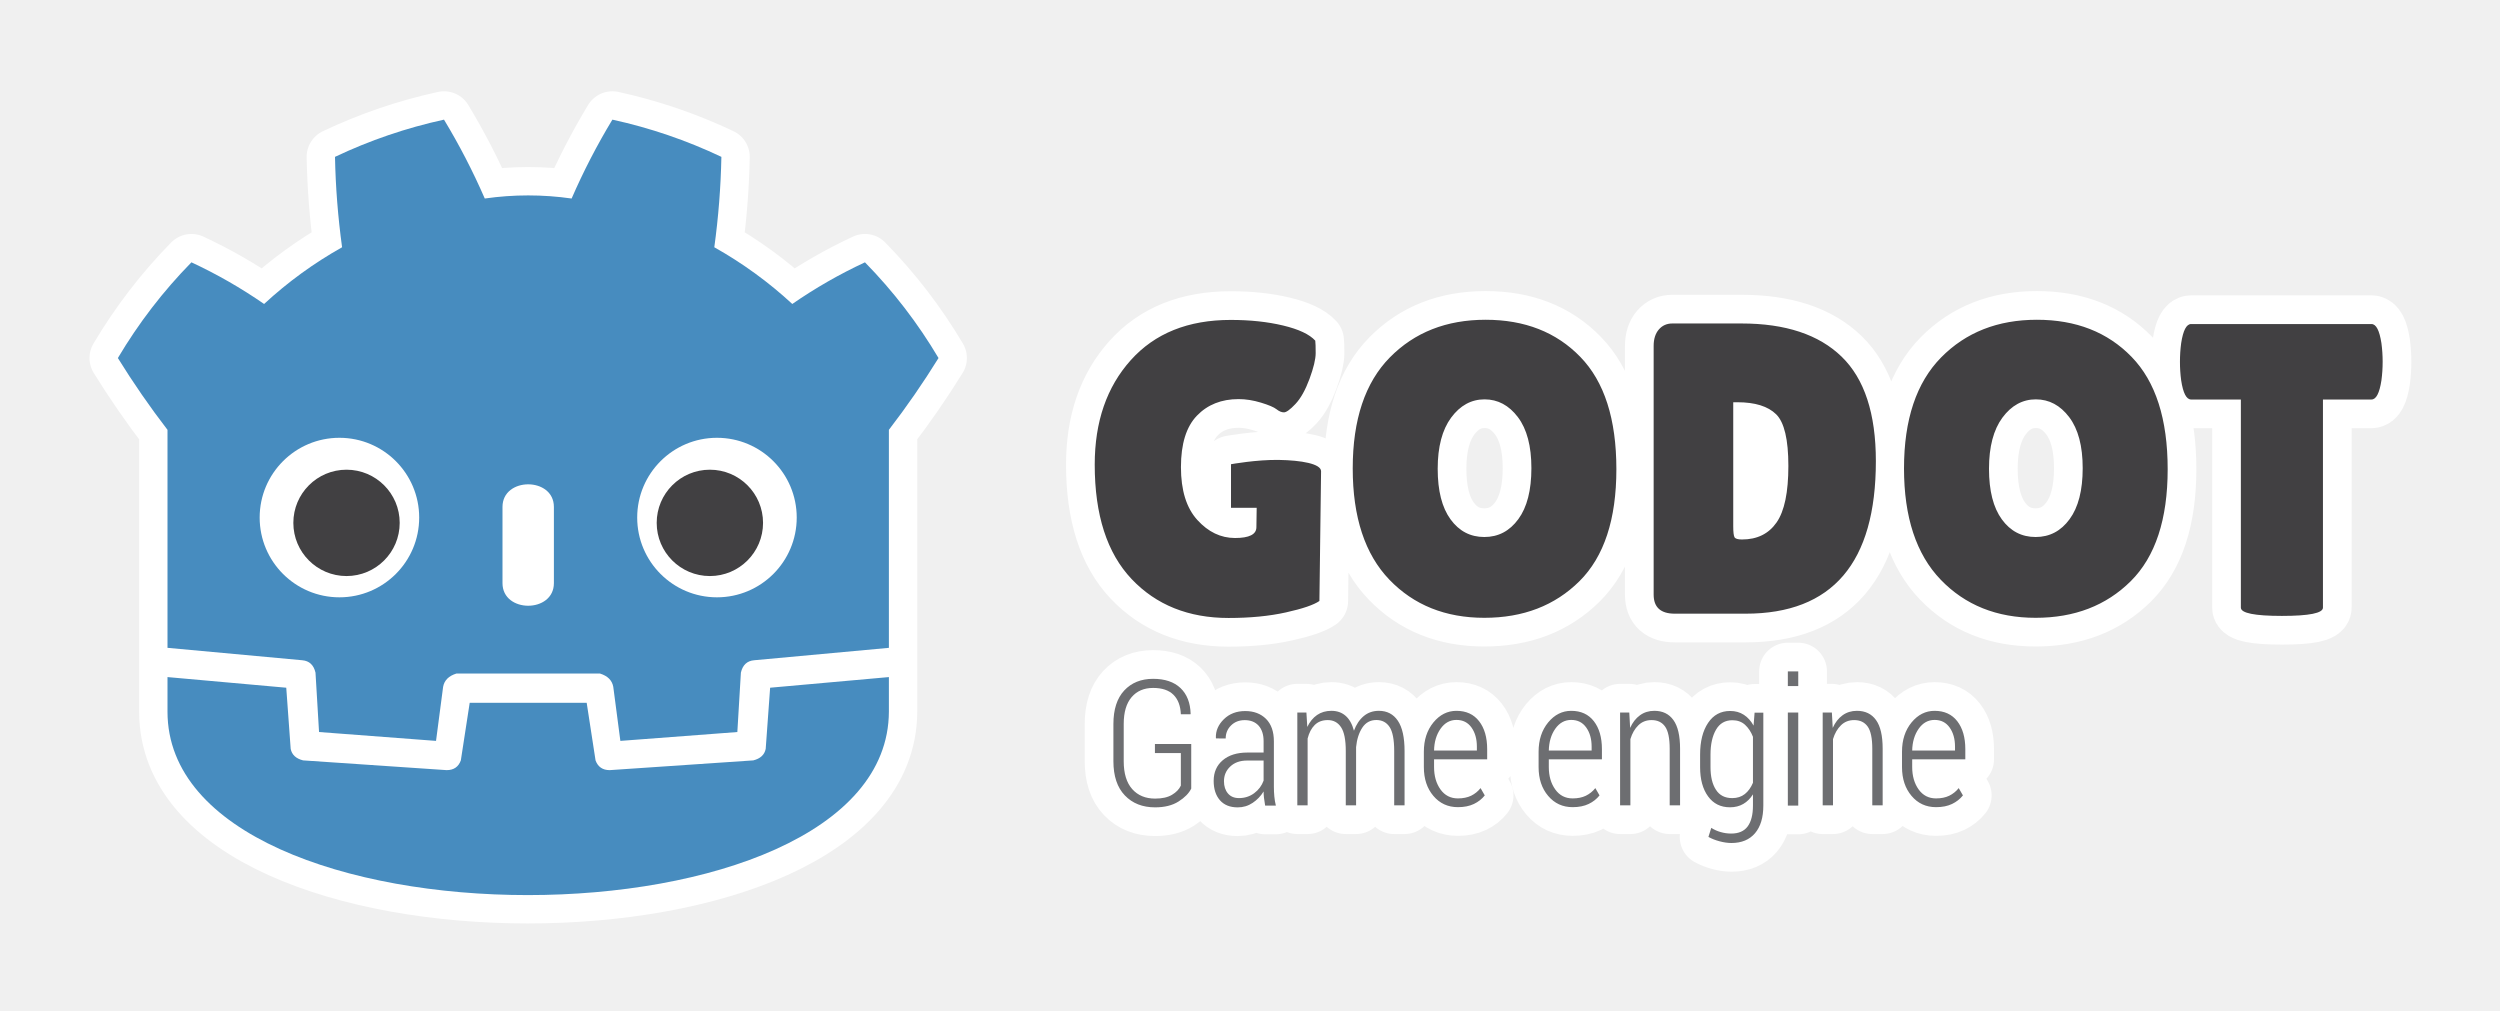
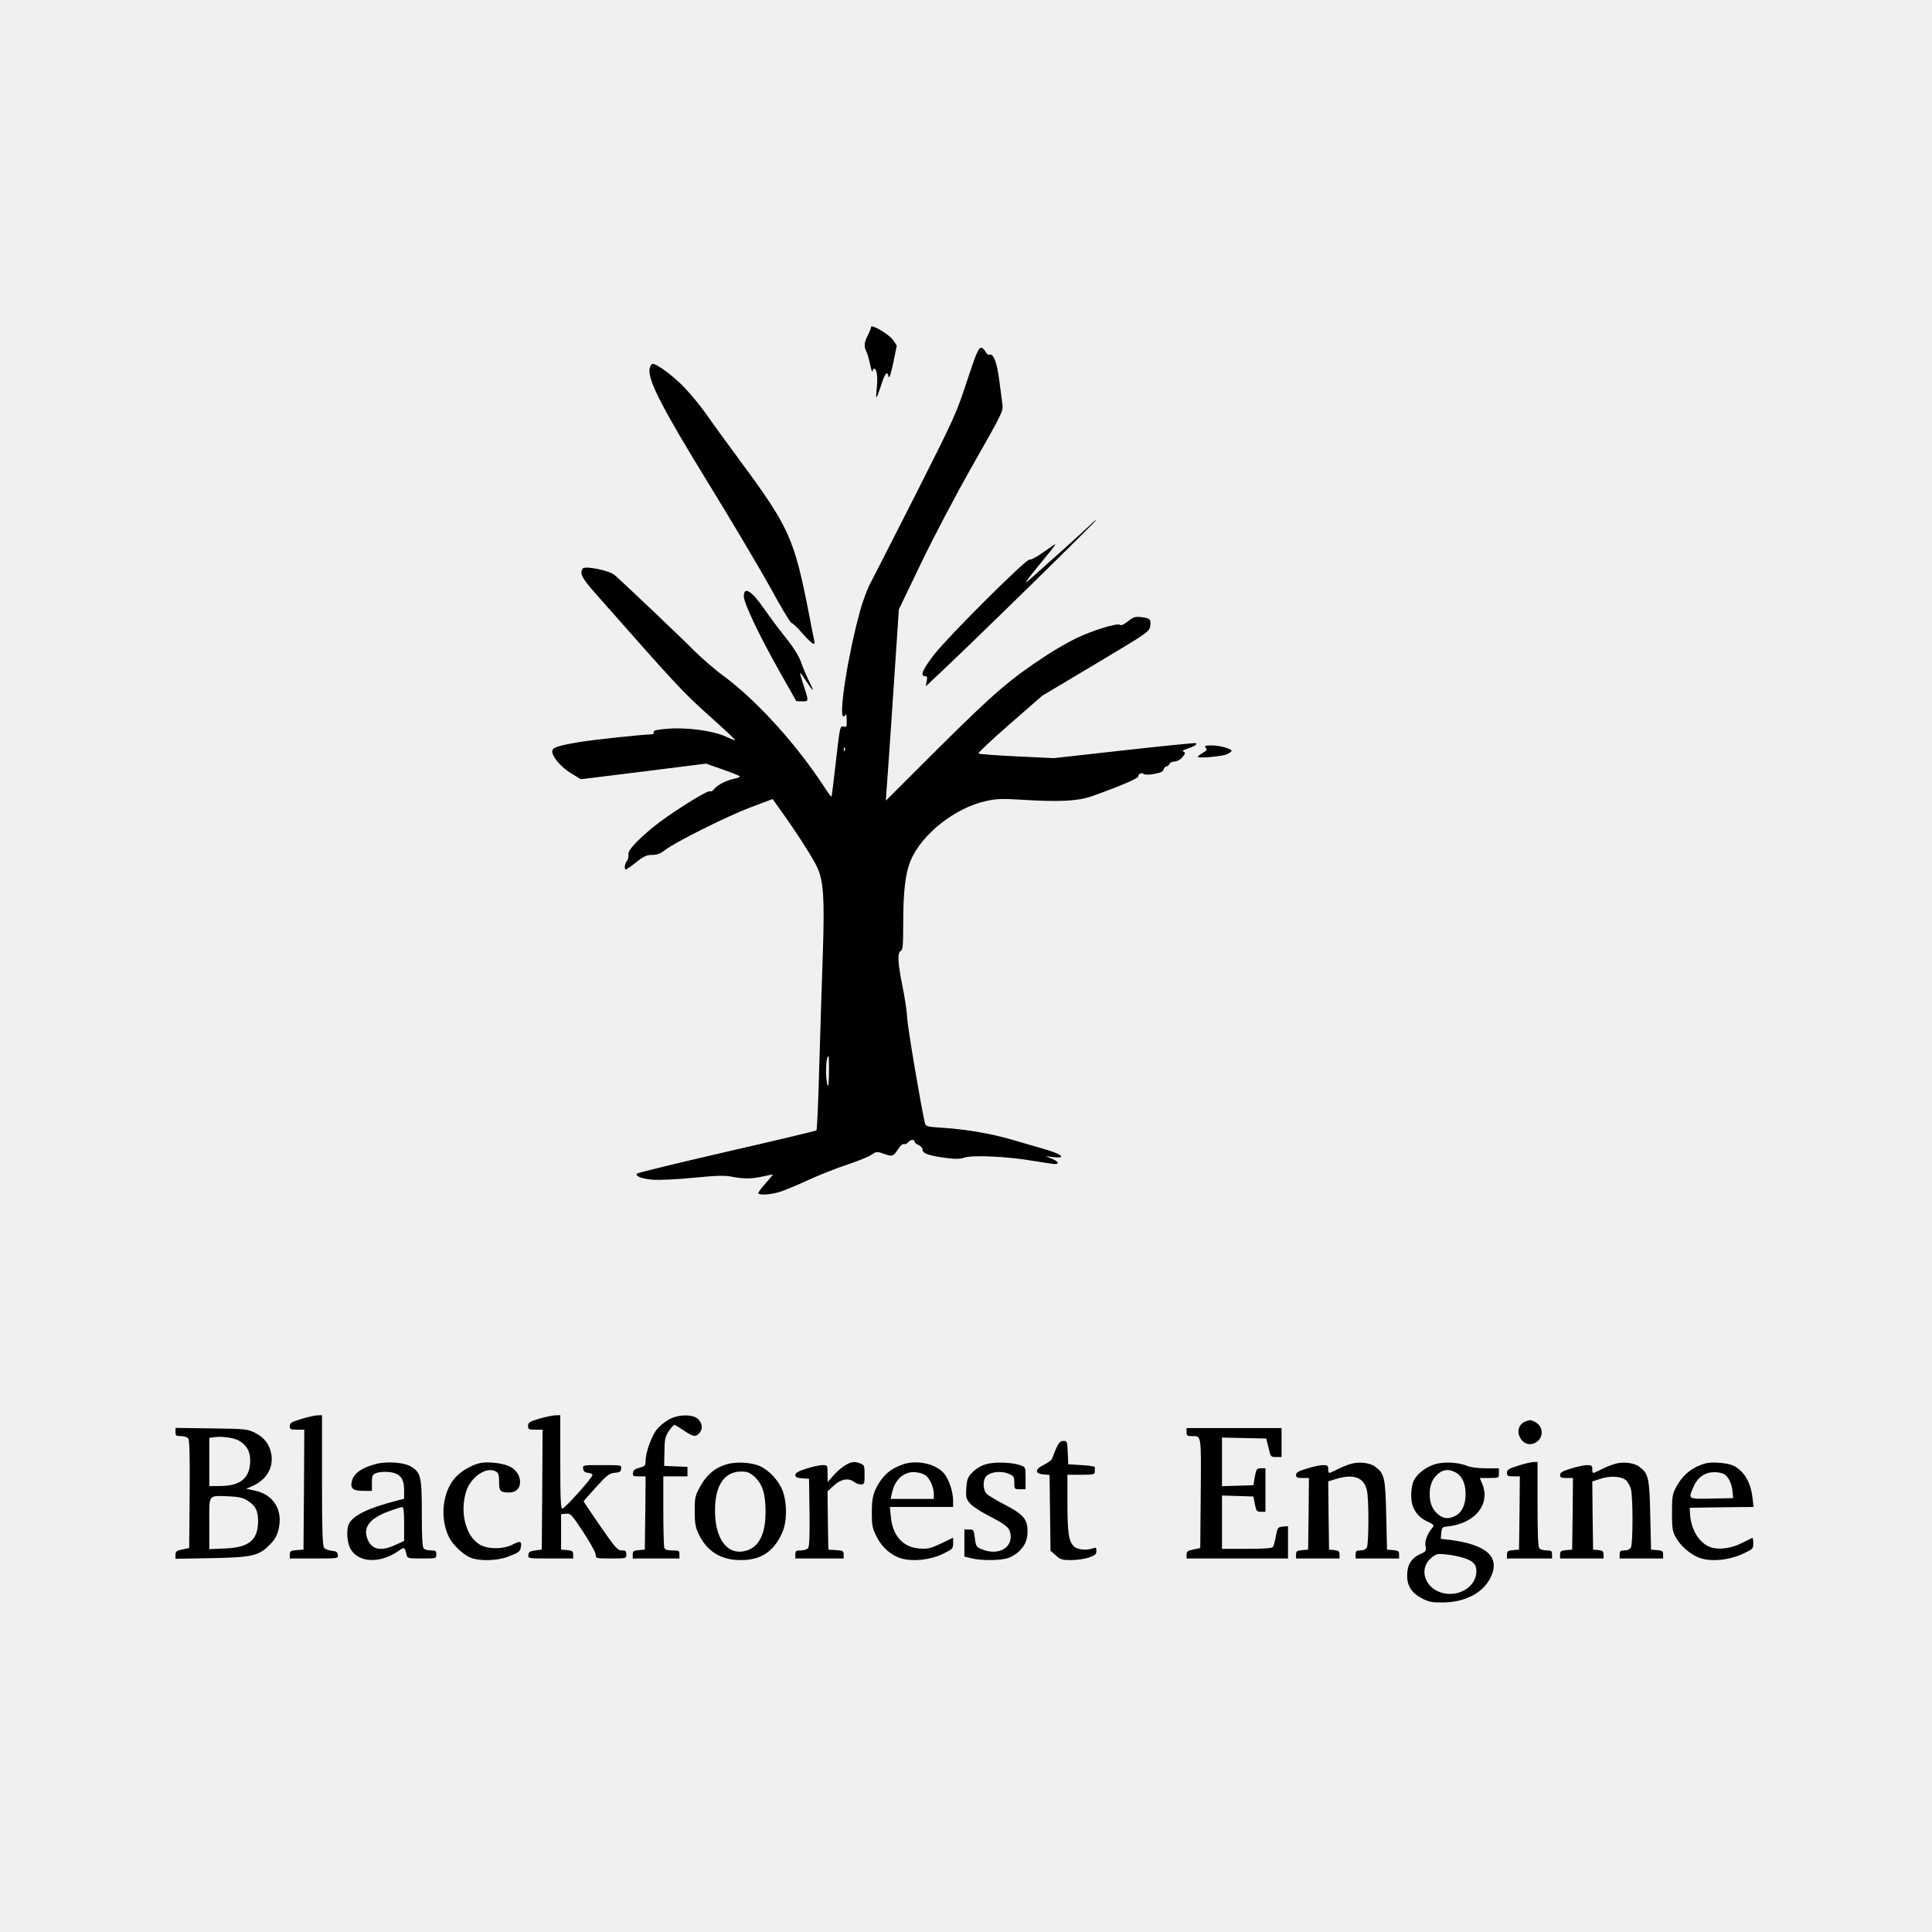
- <svg xmlns="http://www.w3.org/2000/svg" width="1024" height="414">
-   <path stroke="#fff" stroke-linejoin="round" stroke-width="23.5" d="M523.82 188.382c-9.142-.142-19.603 1.764-19.603 1.764v17.842h10.52l-.117 7.953c0 2.946-2.92 4.427-8.747 4.427-5.831 0-10.982-2.47-15.45-7.395-4.48-4.932-6.708-12.141-6.708-21.64 0-9.519 2.176-16.537 6.536-21.065 4.35-4.524 10.05-6.794 17.064-6.794 2.946 0 5.996.476 9.168 1.445 3.174.962 5.293 1.863 6.375 2.707 1.072.867 2.09 1.277 3.056 1.277.96 0 2.513-1.122 4.66-3.392 2.153-2.263 4.082-5.693 5.782-10.267 1.694-4.598 2.543-8.122 2.543-10.621 0-2.48-.054-4.19-.164-5.092-2.379-2.603-6.767-4.666-13.168-6.2-6.39-1.53-13.552-2.289-21.476-2.289-17.438 0-31.073 5.49-40.92 16.47-9.855 10.982-14.773 25.24-14.773 42.79 0 20.607 5.035 36.227 15.103 46.868 10.085 10.64 23.327 15.953 39.743 15.953 8.827 0 16.664-.76 23.51-2.289 6.853-1.523 11.41-3.088 13.676-4.67l.68-53.137c0-3.087-8.149-4.488-17.29-4.645zm84.247-24.804c-5.431 0-9.98 2.496-13.671 7.47-3.672 4.98-5.517 11.969-5.517 20.963 0 9.013 1.754 15.914 5.27 20.722 3.508 4.823 8.117 7.225 13.835 7.225 5.715 0 10.358-2.432 13.924-7.313q5.351-7.293 5.353-20.884c0-9.054-1.846-16.023-5.524-20.89q-5.51-7.292-13.67-7.293m-.083 89.477c-15.9 0-28.868-5.203-38.89-15.61q-15.016-15.624-15.017-45.592c0-19.992 5.063-35.128 15.191-45.435 10.131-10.293 23.209-15.444 39.228-15.444 16.016 0 28.954 5.058 38.795 15.204 9.858 10.126 14.778 25.477 14.778 46.009 0 20.546-5.034 35.828-15.114 45.856-10.08 10.008-23.062 15.012-38.971 15.012m101.95-88.298v50.788c0 2.37.176 3.866.515 4.493.337.624 1.358.937 3.052.937 6.232 0 10.954-2.328 14.181-6.97 3.235-4.636 4.835-12.356 4.835-23.168 0-10.817-1.674-17.865-5-21.139-3.344-3.283-8.64-4.94-15.884-4.94zm-32.599 78.798V141.681c0-2.832.704-5.067 2.126-6.724 1.413-1.632 3.25-2.461 5.521-2.461h28.357c17.994 0 31.664 4.54 40.994 13.597 9.347 9.054 14.02 23.31 14.02 42.784 0 41.66-17.778 62.486-53.326 62.486h-29.03c-5.769 0-8.662-2.597-8.662-7.808m156.544-79.977c-5.432 0-9.994 2.496-13.678 7.47q-5.507 7.471-5.508 20.963c0 9.013 1.758 15.914 5.262 20.722 3.505 4.823 8.119 7.225 13.837 7.225 5.717 0 10.363-2.432 13.924-7.313q5.354-7.293 5.355-20.884c0-9.054-1.843-16.023-5.522-20.89-3.68-4.861-8.23-7.293-13.67-7.293m-.087 89.477q-23.86 0-38.88-15.61-15.03-15.624-15.03-45.592c0-19.992 5.065-35.128 15.191-45.435 10.139-10.293 23.209-15.444 39.233-15.444 16.02 0 28.946 5.058 38.8 15.204 9.85 10.126 14.772 25.477 14.772 46.009 0 20.546-5.037 35.828-15.115 45.856-10.076 10.008-23.07 15.012-38.971 15.012m117.69-4.17c0 2.251-5.597 3.392-16.809 3.392-11.202 0-16.815-1.141-16.815-3.392v-85.248h-20.371c-1.928 0-3.286-2.597-4.077-7.818a56 56 0 0 1-.501-7.636c0-2.592.162-5.146.501-7.636.79-5.205 2.15-7.823 4.077-7.823h73.864c1.924 0 3.277 2.617 4.078 7.823.333 2.49.505 5.043.505 7.636 0 2.608-.172 5.152-.505 7.637-.8 5.22-2.154 7.817-4.078 7.817h-19.87z" />
-   <path fill="#414042" d="M523.82 188.382c-9.142-.142-19.603 1.764-19.603 1.764v17.842h10.52l-.117 7.953c0 2.946-2.92 4.427-8.747 4.427-5.831 0-10.982-2.47-15.45-7.395-4.48-4.932-6.708-12.141-6.708-21.64 0-9.519 2.176-16.537 6.536-21.065 4.35-4.524 10.05-6.794 17.064-6.794 2.946 0 5.996.476 9.168 1.445 3.174.962 5.293 1.863 6.375 2.707 1.072.867 2.09 1.277 3.056 1.277.96 0 2.513-1.122 4.66-3.392 2.153-2.263 4.082-5.693 5.782-10.267 1.694-4.598 2.543-8.122 2.543-10.621 0-2.48-.054-4.19-.164-5.092-2.379-2.603-6.767-4.666-13.168-6.2-6.39-1.53-13.552-2.289-21.476-2.289-17.438 0-31.073 5.49-40.92 16.47-9.855 10.982-14.773 25.24-14.773 42.79 0 20.607 5.035 36.227 15.103 46.868 10.085 10.64 23.327 15.953 39.743 15.953 8.827 0 16.664-.76 23.51-2.289 6.853-1.523 11.41-3.088 13.676-4.67l.68-53.137c0-3.087-8.149-4.488-17.29-4.645m84.247-24.804c-5.431 0-9.98 2.496-13.671 7.47-3.672 4.98-5.517 11.969-5.517 20.963 0 9.013 1.754 15.914 5.27 20.722 3.508 4.823 8.117 7.225 13.835 7.225 5.715 0 10.358-2.432 13.924-7.313q5.351-7.293 5.353-20.884c0-9.054-1.846-16.023-5.524-20.89q-5.51-7.292-13.67-7.293m-.083 89.477c-15.9 0-28.868-5.203-38.89-15.61q-15.016-15.624-15.017-45.592c0-19.992 5.063-35.128 15.191-45.435 10.131-10.293 23.209-15.444 39.228-15.444 16.016 0 28.954 5.058 38.795 15.204 9.858 10.126 14.778 25.477 14.778 46.009 0 20.546-5.034 35.828-15.114 45.856-10.08 10.008-23.062 15.012-38.971 15.012m101.95-88.298v50.788c0 2.37.176 3.866.515 4.493.337.624 1.358.937 3.052.937 6.232 0 10.954-2.328 14.181-6.97 3.235-4.636 4.835-12.356 4.835-23.168 0-10.817-1.674-17.865-5-21.139-3.344-3.283-8.64-4.94-15.884-4.94zm-32.599 78.798V141.681c0-2.832.704-5.067 2.126-6.724 1.413-1.632 3.25-2.461 5.521-2.461h28.357c17.994 0 31.664 4.54 40.994 13.597 9.347 9.054 14.02 23.31 14.02 42.784 0 41.66-17.778 62.486-53.326 62.486h-29.03c-5.769 0-8.662-2.597-8.662-7.808m156.544-79.977c-5.432 0-9.994 2.496-13.678 7.47q-5.507 7.471-5.508 20.963c0 9.013 1.758 15.914 5.262 20.722 3.505 4.823 8.119 7.225 13.837 7.225 5.717 0 10.363-2.432 13.924-7.313q5.354-7.293 5.355-20.884c0-9.054-1.843-16.023-5.522-20.89-3.68-4.861-8.23-7.293-13.67-7.293m-.087 89.477q-23.86 0-38.88-15.61-15.03-15.624-15.03-45.592c0-19.992 5.065-35.128 15.191-45.435 10.139-10.293 23.209-15.444 39.233-15.444 16.02 0 28.946 5.058 38.8 15.204 9.85 10.126 14.772 25.477 14.772 46.009 0 20.546-5.037 35.828-15.115 45.856-10.076 10.008-23.07 15.012-38.971 15.012m117.69-4.17c0 2.251-5.597 3.392-16.809 3.392-11.202 0-16.815-1.141-16.815-3.392v-85.248h-20.371c-1.928 0-3.286-2.597-4.077-7.818a56 56 0 0 1-.501-7.636c0-2.592.162-5.146.501-7.636.79-5.205 2.15-7.823 4.077-7.823h73.864c1.924 0 3.277 2.617 4.078 7.823.333 2.49.505 5.043.505 7.636 0 2.608-.172 5.152-.505 7.637-.8 5.22-2.154 7.817-4.078 7.817h-19.87z" />
-   <path stroke="#fff" stroke-linejoin="round" stroke-width="23.5" d="M487.93 322.997c-.94 1.926-2.664 3.691-5.188 5.289-2.52 1.607-5.722 2.406-9.611 2.406-5.132 0-9.259-1.617-12.394-4.887-3.122-3.243-4.686-7.92-4.686-14.022V296.57c0-5.97 1.473-10.548 4.431-13.743 2.95-3.17 6.903-4.78 11.84-4.78 4.824 0 8.564 1.27 11.212 3.781 2.639 2.519 4.025 6.038 4.146 10.532l-.066.2h-3.94c-.14-3.443-1.14-6.101-3.022-7.979-1.871-1.861-4.655-2.803-8.33-2.803-3.72 0-6.668 1.259-8.823 3.785-2.15 2.518-3.224 6.17-3.224 10.968v15.301q.001 7.462 3.476 11.382c2.316 2.592 5.438 3.892 9.38 3.892 2.876 0 5.19-.51 6.92-1.554 1.738-1.028 2.942-2.285 3.624-3.775V308.45h-10.618v-3.704h14.873zm19.557 3.902c2.336 0 4.416-.661 6.232-2.01 1.82-1.353 3.096-3.063 3.852-5.146v-8.224h-6.756q-4.31 0-6.896 2.442c-1.726 1.617-2.581 3.637-2.581 6.037 0 2.03.534 3.696 1.616 4.981 1.08 1.289 2.59 1.92 4.533 1.92m10.715 3.068a99 99 0 0 1-.48-3.225 22 22 0 0 1-.15-2.562 14.9 14.9 0 0 1-4.483 4.675c-1.836 1.236-3.878 1.848-6.128 1.848-3.147 0-5.567-.975-7.28-2.927-1.702-1.96-2.563-4.6-2.563-7.936 0-3.523 1.237-6.35 3.72-8.448 2.48-2.098 5.85-3.147 10.09-3.147h6.643v-4.672c0-2.686-.686-4.802-2.032-6.331-1.375-1.51-3.264-2.275-5.701-2.275-2.268 0-4.139.722-5.608 2.182-1.463 1.45-2.19 3.224-2.19 5.337l-3.944-.035-.07-.206c-.11-2.866.973-5.4 3.261-7.646 2.279-2.24 5.203-3.352 8.761-3.352 3.517 0 6.347 1.069 8.509 3.2q3.224 3.227 3.226 9.21v18.645c0 1.358.064 2.677.183 3.936a25 25 0 0 0 .627 3.729zm16.905-38.108.36 5.9c1-2.112 2.339-3.739 3.998-4.896q2.498-1.711 5.874-1.711c2.296 0 4.232.668 5.794 2.02 1.562 1.347 2.714 3.387 3.446 6.127.938-2.529 2.264-4.528 3.986-5.975 1.722-1.45 3.812-2.172 6.23-2.172 3.335 0 5.923 1.35 7.755 4.05 1.841 2.705 2.759 6.856 2.759 12.464v22.207h-4.246v-22.28c0-4.663-.645-7.946-1.9-9.834-1.261-1.89-3.071-2.842-5.41-2.842-2.462 0-4.384 1.04-5.767 3.152-1.375 2.112-2.223 4.754-2.531 7.945v23.86h-4.224v-22.258c0-4.554-.639-7.812-1.945-9.759-1.299-1.946-3.107-2.912-5.427-2.912-2.218 0-4.013.677-5.358 2.02-1.353 1.349-2.315 3.195-2.899 5.538v27.369h-4.22v-38.014zm61.457 3.021q-3.966 0-6.517 3.613c-1.705 2.415-2.585 5.392-2.656 8.938h17.537v-1.626c0-3.137-.736-5.75-2.21-7.822-1.482-2.075-3.53-3.103-6.154-3.103m.598 35.735c-4.099 0-7.451-1.543-10.055-4.621q-3.895-4.61-3.896-11.793v-6.313c0-4.798 1.303-8.798 3.912-11.979 2.616-3.167 5.758-4.75 9.441-4.75 3.983 0 7.068 1.413 9.27 4.246q3.313 4.257 3.312 11.434v4.171H587.39v3.162c0 3.68.882 6.744 2.635 9.19 1.757 2.45 4.144 3.666 7.136 3.666 2.077 0 3.888-.367 5.396-1.089a11.1 11.1 0 0 0 3.877-3.132l1.728 2.99c-1.148 1.456-2.634 2.633-4.45 3.505-1.811.868-4 1.312-6.551 1.312m46.411-35.734q-3.976 0-6.528 3.613-2.54 3.62-2.652 8.938h17.54v-1.626c0-3.137-.733-5.75-2.216-7.822-1.475-2.075-3.52-3.103-6.144-3.103m.593 35.735c-4.1 0-7.446-1.543-10.045-4.621q-3.91-4.61-3.91-11.793v-6.313c0-4.798 1.309-8.798 3.913-11.979 2.623-3.167 5.766-4.75 9.45-4.75 3.975 0 7.072 1.413 9.27 4.246 2.2 2.837 3.304 6.65 3.304 11.434v4.171h-21.755v3.162q0 5.52 2.647 9.19c1.747 2.45 4.124 3.666 7.125 3.666 2.087 0 3.888-.367 5.392-1.089a11.2 11.2 0 0 0 3.894-3.132l1.717 2.99c-1.15 1.456-2.633 2.633-4.451 3.505-1.81.868-3.997 1.312-6.55 1.312m23.189-38.755.345 6.284c1.014-2.23 2.353-3.962 4.034-5.166 1.667-1.21 3.63-1.824 5.887-1.824 3.396 0 5.998 1.256 7.804 3.78 1.826 2.518 2.73 6.434 2.73 11.749v23.191h-4.249V306.72c0-4.343-.636-7.377-1.9-9.137-1.258-1.76-3.107-2.636-5.513-2.636-2.158 0-3.968.701-5.419 2.126-1.457 1.412-2.543 3.294-3.267 5.666v27.134h-4.219V291.86zm33.27 22.395c0 3.858.73 6.926 2.213 9.208 1.465 2.304 3.695 3.443 6.671 3.443 2.04 0 3.757-.544 5.167-1.657 1.405-1.113 2.514-2.662 3.336-4.627V301.79c-.79-2.025-1.874-3.66-3.244-4.92-1.368-1.24-3.102-1.863-5.186-1.863-2.97 0-5.216 1.294-6.708 3.891-1.502 2.603-2.25 5.995-2.25 10.161zm-4.262-5.195c0-5.386 1.088-9.714 3.274-12.975 2.169-3.245 5.187-4.871 9.03-4.871 2.134 0 4.007.52 5.607 1.564 1.603 1.024 2.928 2.523 3.992 4.43l.412-5.287h3.581v38.048c0 4.871-1.13 8.646-3.4 11.317-2.271 2.66-5.499 4.009-9.666 4.009-1.5 0-3.11-.235-4.832-.691-1.724-.456-3.252-1.054-4.59-1.805l1.168-3.704a14.1 14.1 0 0 0 3.831 1.716 15.2 15.2 0 0 0 4.352.616q4.536-.001 6.71-2.905c1.452-1.961 2.18-4.798 2.18-8.553v-4.597c-1.079 1.71-2.402 3.024-3.97 3.93-1.563.912-3.39 1.368-5.448 1.368-3.818 0-6.814-1.496-8.976-4.486-2.167-2.983-3.255-6.965-3.255-11.93zm40.2 20.916h-4.266V291.86h4.266zm0-48.968h-4.266v-6.005h4.266zm13.774 10.852.346 6.284c1.016-2.23 2.35-3.962 4.027-5.166 1.677-1.21 3.643-1.824 5.89-1.824 3.397 0 6.01 1.256 7.82 3.78 1.821 2.518 2.717 6.434 2.717 11.749v23.191h-4.248V306.72c0-4.343-.635-7.377-1.897-9.137-1.268-1.76-3.103-2.636-5.517-2.636-2.157 0-3.962.701-5.412 2.126-1.455 1.412-2.545 3.294-3.266 5.666v27.134h-4.224V291.86zm42.074 3.021q-3.978 0-6.518 3.613-2.547 3.62-2.66 8.938h17.54v-1.626c0-3.137-.731-5.75-2.21-7.822-1.476-2.075-3.525-3.103-6.152-3.103m.602 35.735c-4.11 0-7.456-1.543-10.048-4.621q-3.903-4.61-3.903-11.793v-6.313c0-4.798 1.302-8.798 3.91-11.979q3.924-4.75 9.439-4.75c3.978 0 7.077 1.413 9.283 4.246 2.197 2.837 3.3 6.65 3.3 11.434v4.171h-21.76v3.162c0 3.68.887 6.744 2.642 9.19 1.754 2.45 4.133 3.666 7.137 3.666 2.08 0 3.88-.367 5.382-1.089a11.16 11.16 0 0 0 3.897-3.132l1.725 2.99c-1.156 1.456-2.64 2.633-4.454 3.505-1.81.868-3.998 1.312-6.55 1.312" />
-   <path fill="#6d6e71" d="M487.93 322.997c-.94 1.926-2.664 3.691-5.188 5.289-2.52 1.607-5.722 2.406-9.611 2.406-5.132 0-9.259-1.617-12.394-4.887-3.122-3.243-4.686-7.92-4.686-14.022V296.57c0-5.97 1.473-10.548 4.431-13.743 2.95-3.17 6.903-4.78 11.84-4.78 4.824 0 8.564 1.27 11.212 3.781 2.639 2.519 4.025 6.038 4.146 10.532l-.066.2h-3.94c-.14-3.443-1.14-6.101-3.022-7.979-1.871-1.861-4.655-2.803-8.33-2.803-3.72 0-6.668 1.259-8.823 3.785-2.15 2.518-3.224 6.17-3.224 10.968v15.301q.001 7.462 3.476 11.382c2.316 2.592 5.438 3.892 9.38 3.892 2.876 0 5.19-.51 6.92-1.554 1.738-1.028 2.942-2.285 3.624-3.775V308.45h-10.618v-3.704h14.873zm19.557 3.902c2.336 0 4.416-.661 6.232-2.01 1.82-1.353 3.096-3.063 3.852-5.146v-8.224h-6.756q-4.31 0-6.896 2.442c-1.726 1.617-2.581 3.637-2.581 6.037 0 2.03.534 3.696 1.616 4.981 1.08 1.289 2.59 1.92 4.533 1.92m10.715 3.068a99 99 0 0 1-.48-3.225 22 22 0 0 1-.15-2.562 14.9 14.9 0 0 1-4.483 4.675c-1.836 1.236-3.878 1.848-6.128 1.848-3.147 0-5.567-.975-7.28-2.927-1.702-1.96-2.563-4.6-2.563-7.936 0-3.523 1.237-6.35 3.72-8.448 2.48-2.098 5.85-3.147 10.09-3.147h6.643v-4.672c0-2.686-.686-4.802-2.032-6.331-1.375-1.51-3.264-2.275-5.701-2.275-2.268 0-4.139.722-5.608 2.182-1.463 1.45-2.19 3.224-2.19 5.337l-3.944-.035-.07-.206c-.11-2.866.973-5.4 3.261-7.646 2.279-2.24 5.203-3.352 8.761-3.352 3.517 0 6.347 1.069 8.509 3.2q3.224 3.227 3.226 9.21v18.645c0 1.358.064 2.677.183 3.936a25 25 0 0 0 .627 3.729zm16.905-38.108.36 5.9c1-2.112 2.339-3.739 3.998-4.896q2.498-1.711 5.874-1.711c2.296 0 4.232.668 5.794 2.02 1.562 1.347 2.714 3.387 3.446 6.127.938-2.529 2.264-4.528 3.986-5.975 1.722-1.45 3.812-2.172 6.23-2.172 3.335 0 5.923 1.35 7.755 4.05 1.841 2.705 2.759 6.856 2.759 12.464v22.207h-4.246v-22.28c0-4.663-.645-7.946-1.9-9.834-1.261-1.89-3.071-2.842-5.41-2.842-2.462 0-4.384 1.04-5.767 3.152-1.375 2.112-2.223 4.754-2.531 7.945v23.86h-4.224v-22.258c0-4.554-.639-7.812-1.945-9.759-1.299-1.946-3.107-2.912-5.427-2.912-2.218 0-4.013.677-5.358 2.02-1.353 1.349-2.315 3.195-2.899 5.538v27.369h-4.22v-38.014zm61.457 3.021q-3.966 0-6.517 3.613c-1.705 2.415-2.585 5.392-2.656 8.938h17.537v-1.626c0-3.137-.736-5.75-2.21-7.822-1.482-2.075-3.53-3.103-6.154-3.103m.598 35.735c-4.099 0-7.451-1.543-10.055-4.621q-3.895-4.61-3.896-11.793v-6.313c0-4.798 1.303-8.798 3.912-11.979 2.616-3.167 5.758-4.75 9.441-4.75 3.983 0 7.068 1.413 9.27 4.246q3.313 4.257 3.312 11.434v4.171H587.39v3.162c0 3.68.882 6.744 2.635 9.19 1.757 2.45 4.144 3.666 7.136 3.666 2.077 0 3.888-.367 5.396-1.089a11.1 11.1 0 0 0 3.877-3.132l1.728 2.99c-1.148 1.456-2.634 2.633-4.45 3.505-1.811.868-4 1.312-6.551 1.312m46.411-35.734q-3.976 0-6.528 3.613-2.54 3.62-2.652 8.938h17.54v-1.626c0-3.137-.733-5.75-2.216-7.822-1.475-2.075-3.52-3.103-6.144-3.103m.593 35.735c-4.1 0-7.446-1.543-10.045-4.621q-3.91-4.61-3.91-11.793v-6.313c0-4.798 1.309-8.798 3.913-11.979 2.623-3.167 5.766-4.75 9.45-4.75 3.975 0 7.072 1.413 9.27 4.246 2.2 2.837 3.304 6.65 3.304 11.434v4.171h-21.755v3.162q0 5.52 2.647 9.19c1.747 2.45 4.124 3.666 7.125 3.666 2.087 0 3.888-.367 5.392-1.089a11.2 11.2 0 0 0 3.894-3.132l1.717 2.99c-1.15 1.456-2.633 2.633-4.451 3.505-1.81.868-3.997 1.312-6.55 1.312m23.189-38.755.345 6.284c1.014-2.23 2.353-3.962 4.034-5.166 1.667-1.21 3.63-1.824 5.887-1.824 3.396 0 5.998 1.256 7.804 3.78 1.826 2.518 2.73 6.434 2.73 11.749v23.191h-4.249V306.72c0-4.343-.636-7.377-1.9-9.137-1.258-1.76-3.107-2.636-5.513-2.636-2.158 0-3.968.701-5.419 2.126-1.457 1.412-2.543 3.294-3.267 5.666v27.134h-4.219V291.86zm33.27 22.395c0 3.858.73 6.926 2.213 9.208 1.465 2.304 3.695 3.443 6.671 3.443 2.04 0 3.757-.544 5.167-1.657 1.405-1.113 2.514-2.662 3.336-4.627V301.79c-.79-2.025-1.874-3.66-3.244-4.92-1.368-1.24-3.102-1.863-5.186-1.863-2.97 0-5.216 1.294-6.708 3.891-1.502 2.603-2.25 5.995-2.25 10.161zm-4.262-5.195c0-5.386 1.088-9.714 3.274-12.975 2.169-3.245 5.187-4.871 9.03-4.871 2.134 0 4.007.52 5.607 1.564 1.603 1.024 2.928 2.523 3.992 4.43l.412-5.287h3.581v38.048c0 4.871-1.13 8.646-3.4 11.317-2.271 2.66-5.499 4.009-9.666 4.009-1.5 0-3.11-.235-4.832-.691-1.724-.456-3.252-1.054-4.59-1.805l1.168-3.704a14.1 14.1 0 0 0 3.831 1.716 15.2 15.2 0 0 0 4.352.616q4.536-.001 6.71-2.905c1.452-1.961 2.18-4.798 2.18-8.553v-4.597c-1.079 1.71-2.402 3.024-3.97 3.93-1.563.912-3.39 1.368-5.448 1.368-3.818 0-6.814-1.496-8.976-4.486-2.167-2.983-3.255-6.965-3.255-11.93zm40.2 20.916h-4.266V291.86h4.266zm0-48.968h-4.266v-6.005h4.266zm13.774 10.852.346 6.284c1.016-2.23 2.35-3.962 4.027-5.166 1.677-1.21 3.643-1.824 5.89-1.824 3.397 0 6.01 1.256 7.82 3.78 1.821 2.518 2.717 6.434 2.717 11.749v23.191h-4.248V306.72c0-4.343-.635-7.377-1.897-9.137-1.268-1.76-3.103-2.636-5.517-2.636-2.157 0-3.962.701-5.412 2.126-1.455 1.412-2.545 3.294-3.266 5.666v27.134h-4.224V291.86zm42.074 3.021q-3.978 0-6.518 3.613-2.547 3.62-2.66 8.938h17.54v-1.626c0-3.137-.731-5.75-2.21-7.822-1.476-2.075-3.525-3.103-6.152-3.103m.602 35.735c-4.11 0-7.456-1.543-10.048-4.621q-3.903-4.61-3.903-11.793v-6.313c0-4.798 1.302-8.798 3.91-11.979q3.924-4.75 9.439-4.75c3.978 0 7.077 1.413 9.283 4.246 2.197 2.837 3.3 6.65 3.3 11.434v4.171h-21.76v3.162c0 3.68.887 6.744 2.642 9.19 1.754 2.45 4.133 3.666 7.137 3.666 2.08 0 3.88-.367 5.382-1.089a11.16 11.16 0 0 0 3.897-3.132l1.725 2.99c-1.156 1.456-2.64 2.633-4.454 3.505-1.81.868-3.998 1.312-6.55 1.312" />
-   <g fill="#fff" transform="translate(30.492 21.054)scale(.363)">
-     <path d="M105 673v33q407 354 814 0v-33z" />
-     <path fill="none" stroke="#fff" stroke-linejoin="round" stroke-width="64" d="M105 745c0 276 813 276 814 0V427q30-39 56-81-35-59-83-108-43 20-82 47-40-37-88-64 7-51 8-102-59-28-123-42-26 43-46 89-49-7-98 0-20-46-46-89-64 14-123 42 1 51 8 102-48 27-88 64-39-27-82-47-48 49-83 108 26 42 56 81v318z" />
-     <path fill="#478cbf" d="m105 673 152 14q12 1 15 14l4 67 132 10 8-61q2-11 15-15h162q13 4 15 15l8 61 132-10 4-67q3-13 15-14l152-14V427q30-39 56-81-35-59-83-108-43 20-82 47-40-37-88-64 7-51 8-102-59-28-123-42-26 43-46 89-49-7-98 0-20-46-46-89-64 14-123 42 1 51 8 102-48 27-88 64-39-27-82-47-48 49-83 108 26 42 56 81zm0 33v39c0 276 813 276 814 0v-39l-134 12-5 69q-2 10-14 13l-162 11q-12 0-16-11l-10-65H446l-10 65q-4 11-16 11l-162-11q-12-3-14-13l-5-69z" />
-     <path d="M483 600c0 34 58 34 58 0v-86c0-34-58-34-58 0z" />
-     <circle cx="725" cy="526" r="90" />
-     <circle cx="299" cy="526" r="90" />
-   </g>
-   <g fill="#414042" transform="translate(30.492 21.054)scale(.363)">
-     <circle cx="307" cy="532" r="60" />
-     <circle cx="717" cy="532" r="60" />
+ <svg xmlns="http://www.w3.org/2000/svg" version="1.0" width="1200pt" height="1200pt" viewBox="0 0 1200 1200" preserveAspectRatio="xMidYMid meet">
+   <g transform="translate(0,1200) scale(0.1,-0.1)" fill="#000000" stroke="none">
+     <path d="M5410 9968 c0 -7 -9 -30 -20 -51 -22 -41 -25 -69 -10 -98 6 -10 17 -47 24 -81 8 -35 14 -55 15 -45 1 9 5 17 11 17 16 0 23 -48 16 -118 -4 -36 -5 -64 -2 -61 3 3 17 39 30 80 24 75 37 88 46 48 3 -13 14 21 28 86 l22 108 -22 34 c-26 37 -138 103 -138 81z" />
+     <path d="M6006 9633 c-65 -199 -79 -230 -313 -693 -135 -267 -263 -516 -283 -555 -21 -38 -52 -119 -68 -180 -75 -271 -135 -655 -103 -655 5 0 12 6 14 13 3 6 6 -9 6 -35 1 -41 -1 -46 -18 -41 -24 6 -24 5 -52 -242 -12 -104 -23 -192 -24 -193 -2 -2 -16 16 -32 40 -180 279 -427 552 -638 709 -55 40 -138 112 -185 159 -75 76 -423 407 -491 467 -33 30 -188 61 -200 41 -20 -31 -5 -58 84 -159 498 -565 539 -609 700 -753 92 -82 165 -151 164 -153 -2 -2 -29 8 -59 22 -78 36 -239 58 -355 49 -69 -5 -93 -10 -93 -20 0 -8 -1 -14 -2 -14 -98 -5 -374 -35 -459 -49 -139 -24 -169 -34 -169 -59 0 -33 57 -99 118 -136 l60 -36 388 48 389 49 100 -35 c55 -19 104 -39 109 -43 5 -4 -9 -11 -30 -15 -49 -9 -110 -40 -128 -65 -7 -11 -20 -17 -28 -14 -17 7 -255 -144 -348 -220 -107 -88 -164 -150 -157 -174 2 -11 -1 -28 -9 -38 -14 -19 -19 -53 -6 -53 4 0 33 20 64 45 47 37 65 45 99 45 30 0 51 8 78 29 62 49 386 211 532 266 l138 52 54 -76 c93 -129 194 -287 222 -346 40 -86 47 -191 36 -530 -6 -159 -15 -472 -22 -695 -6 -223 -14 -408 -18 -411 -3 -3 -253 -63 -555 -132 -303 -70 -554 -131 -559 -136 -16 -16 33 -34 105 -39 37 -2 149 3 248 13 144 14 192 15 237 6 73 -14 125 -14 196 3 31 7 57 12 57 10 0 -2 -20 -26 -45 -54 -25 -28 -45 -55 -45 -60 0 -15 70 -12 130 6 29 9 111 42 181 75 70 32 179 75 241 95 62 21 129 47 148 60 33 22 37 23 75 9 58 -20 62 -19 91 24 14 22 31 38 38 35 7 -3 19 2 26 11 14 17 40 20 40 5 0 -6 11 -16 25 -22 14 -6 25 -19 25 -28 0 -24 36 -37 136 -51 68 -9 95 -9 125 1 51 17 264 7 424 -20 66 -11 128 -20 138 -20 29 0 19 17 -20 33 l-38 16 49 -6 c83 -10 51 19 -55 49 -52 15 -141 41 -199 58 -129 38 -290 66 -433 75 -99 6 -108 9 -112 28 -25 107 -106 587 -110 651 -2 44 -16 136 -30 203 -29 141 -32 208 -10 217 12 4 15 33 15 168 0 198 13 311 45 390 68 166 279 333 475 374 61 13 101 14 210 7 240 -15 354 -9 440 21 162 57 290 111 290 123 0 17 19 26 33 16 7 -6 34 -6 66 0 39 7 55 14 58 28 3 10 11 19 18 19 7 0 15 7 19 15 3 8 17 15 30 15 14 0 34 10 46 22 23 25 25 35 8 41 -7 2 5 10 27 17 41 13 62 26 54 34 -3 3 -203 -17 -444 -44 l-440 -49 -230 11 c-126 6 -233 14 -238 18 -4 3 84 86 195 183 l202 176 332 198 c322 192 332 199 338 233 7 43 -1 51 -56 57 -37 4 -48 1 -82 -26 -25 -20 -43 -28 -50 -22 -16 13 -166 -33 -271 -83 -49 -24 -133 -72 -185 -106 -229 -151 -318 -227 -662 -568 l-336 -335 4 59 c7 83 40 572 60 874 l17 255 137 285 c79 164 216 425 324 615 183 322 188 331 182 375 -3 25 -12 93 -20 152 -14 109 -36 164 -60 155 -8 -3 -18 5 -25 19 -6 13 -19 24 -28 24 -15 0 -32 -40 -87 -207z m-759 -2295 c-3 -8 -6 -5 -6 6 -1 11 2 17 5 13 3 -3 4 -12 1 -19z m-98 -2000 c-1 -67 -4 -94 -9 -78 -15 47 -11 180 6 180 2 0 4 -46 3 -102z" />
+     <path d="M4035 9712 c-14 -68 73 -239 367 -717 145 -236 318 -528 384 -647 65 -120 124 -218 131 -218 6 0 37 -29 68 -65 60 -68 81 -80 72 -42 -3 12 -17 83 -31 157 -93 478 -124 545 -430 959 -83 113 -179 244 -211 291 -33 46 -91 118 -130 159 -66 70 -173 151 -201 151 -7 0 -15 -13 -19 -28z" />
+     <path d="M6773 8741 c-23 -24 -275 -250 -377 -340 -26 -23 -28 -23 -15 -4 7 12 51 67 97 123 46 55 80 100 77 100 -3 0 -37 -23 -76 -51 -39 -28 -77 -48 -85 -45 -18 7 -491 -463 -588 -585 -74 -94 -94 -139 -60 -139 13 0 15 -7 10 -31 l-6 -32 52 49 c169 155 1016 984 1006 984 -4 0 -20 -13 -35 -29z" />
+     <path d="M4620 8296 c0 -42 95 -242 227 -476 l99 -175 37 -1 c42 -1 42 -3 2 119 -24 75 -23 75 29 -3 43 -66 46 -60 7 18 -15 31 -34 75 -41 97 -17 51 -49 102 -120 190 -31 39 -80 105 -110 148 -80 117 -130 149 -130 83z" />
+     <path d="M7489 7356 c10 -12 6 -18 -18 -32 -17 -10 -31 -21 -31 -25 0 -11 155 3 183 17 15 8 27 17 27 20 0 13 -74 34 -121 34 -43 0 -50 -2 -40 -14z" />
+     <path d="M1873 3187 c-63 -19 -73 -25 -73 -44 0 -21 5 -23 45 -23 l45 0 -2 -372 -3 -373 -42 -3 c-38 -3 -43 -6 -43 -28 l0 -24 151 0 c150 0 150 0 147 23 -2 17 -10 23 -38 25 -19 2 -41 10 -47 19 -10 13 -13 113 -13 420 l0 403 -27 -1 c-16 0 -61 -10 -100 -22z" />
+     <path d="M3348 3188 c-59 -18 -68 -24 -68 -44 0 -22 4 -24 45 -24 l45 0 -2 -372 -3 -373 -40 -5 c-32 -4 -41 -9 -43 -27 -3 -23 -3 -23 137 -23 l141 0 0 24 c0 21 -5 25 -37 28 l-38 3 0 110 0 110 30 3 c29 3 35 -4 108 -114 42 -64 77 -127 77 -140 0 -24 2 -24 95 -24 95 0 95 0 95 25 0 21 -5 25 -28 25 -26 0 -40 16 -133 150 -57 83 -104 153 -104 155 0 2 35 42 78 89 67 74 82 85 115 88 30 2 38 7 40 26 3 22 2 22 -118 22 -120 0 -121 0 -118 -22 2 -17 11 -24 31 -26 15 -2 27 -8 27 -13 0 -17 -172 -209 -187 -209 -10 0 -13 54 -13 290 l0 290 -32 -1 c-18 -1 -63 -10 -100 -21z" />
+     <path d="M4158 3185 c-25 -13 -60 -41 -77 -62 -34 -41 -71 -144 -71 -197 0 -29 -4 -33 -37 -42 -28 -7 -39 -15 -41 -31 -3 -21 1 -23 37 -23 l41 0 -2 -227 -3 -228 -37 -3 c-33 -3 -38 -7 -38 -28 l0 -24 145 0 145 0 0 25 c0 23 -4 25 -44 25 -31 0 -46 5 -50 16 -3 9 -6 112 -6 230 l0 214 75 0 75 0 0 30 0 29 -72 3 -73 3 2 88 c1 77 4 93 27 128 15 21 30 39 34 39 4 0 31 -16 59 -35 60 -40 73 -42 96 -17 22 24 21 54 -2 83 -28 35 -121 37 -183 4z" />
+     <path d="M9473 3170 c-45 -18 -55 -72 -22 -114 50 -63 150 -1 119 75 -6 14 -23 31 -36 38 -29 13 -31 13 -61 1z" />
+     <path d="M1090 3106 c0 -23 4 -26 34 -26 18 0 39 -6 45 -14 8 -9 11 -109 9 -347 l-3 -334 -42 -9 c-36 -7 -43 -13 -43 -33 l0 -25 223 4 c256 5 293 14 362 83 31 31 45 55 55 95 29 119 -29 215 -144 241 l-57 12 33 14 c90 38 136 112 124 197 -10 62 -43 107 -101 136 -48 24 -58 25 -272 28 l-223 3 0 -25z m394 -54 c49 -29 70 -66 70 -125 -1 -107 -59 -156 -186 -157 l-68 0 0 149 0 150 28 4 c45 8 125 -3 156 -21z m46 -368 c55 -32 73 -65 73 -133 -1 -118 -56 -163 -210 -169 l-93 -4 0 160 c0 186 -10 172 121 168 54 -2 86 -8 109 -22z" />
+     <path d="M7370 3105 c0 -22 5 -25 33 -25 60 0 58 14 55 -356 l-3 -339 -42 -9 c-36 -7 -43 -13 -43 -32 l0 -24 315 0 315 0 0 101 0 100 -32 -3 c-31 -3 -33 -6 -43 -58 -5 -30 -14 -61 -18 -67 -6 -10 -50 -13 -163 -13 l-154 0 0 165 0 166 98 -3 97 -3 9 -47 c9 -44 12 -48 38 -48 l28 0 0 135 0 135 -28 0 c-26 0 -29 -4 -38 -52 l-9 -53 -97 -3 -98 -3 0 151 0 151 138 -3 137 -3 14 -57 c13 -56 14 -58 47 -58 l34 0 0 90 0 90 -295 0 -295 0 0 -25z" />
+     <path d="M6561 3006 c-10 -24 -22 -53 -25 -63 -3 -11 -27 -29 -52 -41 -57 -28 -58 -55 -2 -60 l37 -3 3 -235 3 -236 33 -29 c28 -26 40 -29 95 -29 35 0 84 7 110 16 39 13 47 20 47 41 0 21 -3 23 -22 16 -41 -15 -97 -8 -119 13 -31 32 -39 83 -39 272 l0 172 85 0 c78 0 85 2 85 20 0 11 0 23 0 28 0 4 -37 9 -82 12 l-83 5 -3 73 c-3 69 -4 72 -27 72 -19 0 -28 -10 -44 -44z" />
+     <path d="M2335 2907 c-89 -23 -140 -60 -150 -109 -10 -43 8 -58 71 -58 l54 0 0 50 c0 46 3 51 28 61 15 6 49 9 76 6 69 -6 96 -38 96 -112 l0 -54 -42 -11 c-176 -45 -271 -90 -299 -142 -20 -36 -14 -123 10 -162 53 -85 186 -88 301 -6 31 22 34 20 44 -22 6 -28 6 -28 96 -28 89 0 90 0 90 25 0 22 -4 25 -33 25 -18 0 -38 5 -45 12 -9 9 -12 71 -12 216 0 229 -6 256 -66 292 -42 27 -150 35 -219 17z m175 -372 l0 -106 -52 -24 c-90 -42 -148 -31 -174 32 -32 74 10 131 128 175 40 15 79 27 86 27 9 1 12 -26 12 -104z" />
+     <path d="M2975 2911 c-49 -13 -108 -47 -142 -83 -85 -88 -104 -258 -43 -378 24 -47 86 -105 132 -125 54 -22 165 -20 230 5 70 26 78 32 83 60 7 37 -4 41 -48 18 -60 -32 -158 -32 -210 0 -84 53 -121 195 -83 324 27 92 125 161 185 129 17 -10 21 -21 21 -65 0 -59 7 -66 64 -66 92 0 87 127 -6 165 -49 20 -139 28 -183 16z" />
+     <path d="M4517 2906 c-73 -20 -127 -65 -167 -137 -33 -60 -35 -70 -35 -154 0 -73 4 -100 23 -140 51 -110 138 -165 263 -165 125 0 203 51 256 167 32 69 33 185 4 264 -24 63 -87 130 -144 154 -53 22 -143 27 -200 11z m167 -76 c51 -46 71 -106 71 -220 0 -153 -50 -236 -148 -247 -92 -10 -158 78 -165 223 -9 174 49 273 160 274 39 0 54 -6 82 -30z" />
+     <path d="M5250 2899 c-19 -11 -52 -39 -72 -62 l-37 -42 -1 53 c0 52 0 52 -32 52 -17 0 -62 -10 -100 -22 -50 -16 -68 -27 -68 -39 0 -14 10 -19 43 -21 l42 -3 3 -209 c2 -145 -1 -213 -9 -222 -6 -8 -27 -14 -45 -14 -30 0 -34 -3 -34 -25 l0 -25 150 0 150 0 0 24 c0 23 -5 25 -47 28 l-48 3 -3 181 -2 181 40 37 c44 40 91 48 126 21 10 -8 29 -15 42 -15 20 0 22 4 22 60 0 56 -2 61 -26 70 -37 14 -55 12 -94 -11z" />
+     <path d="M5613 2906 c-64 -21 -110 -54 -141 -99 -47 -69 -57 -105 -57 -202 0 -80 3 -97 30 -150 34 -68 92 -118 158 -136 72 -19 173 -8 250 28 64 31 67 34 67 67 l0 35 -75 -36 c-66 -31 -83 -35 -134 -31 -103 7 -168 80 -178 200 l-6 58 197 0 196 0 0 38 c0 51 -22 123 -50 162 -45 64 -167 95 -257 66z m140 -73 c26 -23 47 -74 47 -113 l0 -30 -134 0 -134 0 9 41 c15 65 51 107 104 122 33 9 86 -1 108 -20z" />
+     <path d="M6126 2906 c-30 -8 -62 -27 -84 -49 -32 -33 -36 -43 -40 -100 -4 -56 -1 -66 22 -94 14 -17 63 -50 108 -73 114 -59 135 -76 143 -111 20 -90 -71 -144 -174 -103 -37 15 -39 18 -46 70 -6 52 -8 54 -36 54 l-29 0 0 -84 0 -84 44 -11 c65 -16 190 -14 234 4 65 28 108 80 113 140 7 94 -16 125 -142 190 -50 26 -100 56 -110 66 -26 26 -26 90 0 113 28 25 90 31 134 13 34 -15 37 -19 37 -56 0 -40 1 -41 35 -41 l35 0 0 69 c0 69 0 69 -32 80 -53 19 -159 22 -212 7z" />
+     <path d="M8385 2906 c-22 -7 -59 -22 -82 -34 -53 -27 -53 -27 -53 3 0 21 -5 25 -31 25 -17 0 -62 -9 -100 -21 -54 -16 -69 -25 -69 -40 0 -16 7 -19 40 -19 l40 0 -2 -222 -3 -223 -37 -3 c-33 -3 -38 -7 -38 -28 l0 -24 135 0 135 0 0 24 c0 21 -6 25 -32 28 l-33 3 -3 212 -2 212 56 17 c104 30 166 6 184 -72 13 -54 12 -331 0 -355 -7 -12 -21 -19 -40 -19 -25 0 -30 -4 -30 -25 l0 -25 135 0 135 0 0 24 c0 21 -5 25 -37 28 l-38 3 -5 215 c-5 234 -11 258 -70 301 -33 25 -105 32 -155 15z" />
+     <path d="M8918 2907 c-57 -16 -112 -57 -135 -100 -11 -20 -17 -55 -18 -93 0 -78 32 -131 100 -164 41 -20 45 -24 32 -39 -31 -35 -49 -83 -43 -115 6 -30 3 -33 -35 -50 -53 -24 -79 -67 -79 -132 0 -66 29 -109 94 -143 41 -21 62 -25 130 -24 137 1 249 60 295 156 61 127 -25 204 -257 233 l-53 6 3 37 c3 32 6 36 33 39 176 17 275 138 221 267 l-15 35 60 0 c59 0 59 0 59 30 l0 30 -80 0 c-50 0 -95 6 -117 15 -52 22 -140 27 -195 12z m122 -52 c41 -21 63 -69 63 -135 0 -66 -22 -114 -63 -135 -40 -21 -72 -19 -104 6 -38 30 -56 71 -56 129 0 58 18 99 56 129 32 25 64 27 104 6z m46 -530 c63 -19 84 -40 84 -85 0 -77 -74 -140 -163 -140 -142 0 -214 148 -111 229 25 20 36 22 87 16 31 -3 78 -12 103 -20z" />
+     <path d="M9428 2896 c-57 -18 -68 -25 -68 -43 0 -20 5 -23 40 -23 l40 0 -2 -227 -3 -228 -37 -3 c-33 -3 -38 -7 -38 -28 l0 -24 140 0 140 0 0 25 c0 22 -4 25 -33 25 -18 0 -38 5 -45 12 -9 9 -12 84 -12 275 l0 263 -27 -1 c-16 -1 -58 -11 -95 -23z" />
+     <path d="M10025 2906 c-22 -7 -59 -22 -82 -34 -53 -27 -53 -27 -53 3 0 21 -5 25 -31 25 -17 0 -62 -9 -100 -21 -54 -16 -69 -25 -69 -40 0 -16 7 -19 40 -19 l40 0 -2 -222 -3 -223 -37 -3 c-33 -3 -38 -7 -38 -28 l0 -24 135 0 135 0 0 24 c0 21 -6 25 -32 28 l-33 3 -3 212 -2 211 51 17 c60 20 131 16 159 -10 11 -10 24 -34 30 -54 13 -48 13 -337 0 -362 -7 -12 -21 -19 -40 -19 -25 0 -30 -4 -30 -25 l0 -25 135 0 135 0 0 24 c0 21 -5 25 -37 28 l-38 3 -5 215 c-5 234 -11 258 -70 301 -33 25 -105 32 -155 15z" />
+     <path d="M10595 2911 c-83 -22 -145 -72 -186 -151 -21 -39 -24 -59 -24 -155 0 -94 3 -116 22 -151 29 -54 89 -107 146 -129 70 -27 182 -17 270 23 65 30 67 32 67 67 0 20 -3 35 -7 33 -5 -2 -32 -16 -62 -31 -62 -33 -143 -45 -194 -28 -71 24 -124 108 -130 208 l-2 38 199 3 198 2 -7 58 c-12 97 -51 163 -117 198 -33 17 -132 26 -173 15z m121 -72 c24 -20 42 -60 45 -104 l4 -40 -132 -3 c-148 -3 -147 -4 -118 65 20 47 42 72 80 89 34 16 98 12 121 -7z" />
  </g>
</svg>
